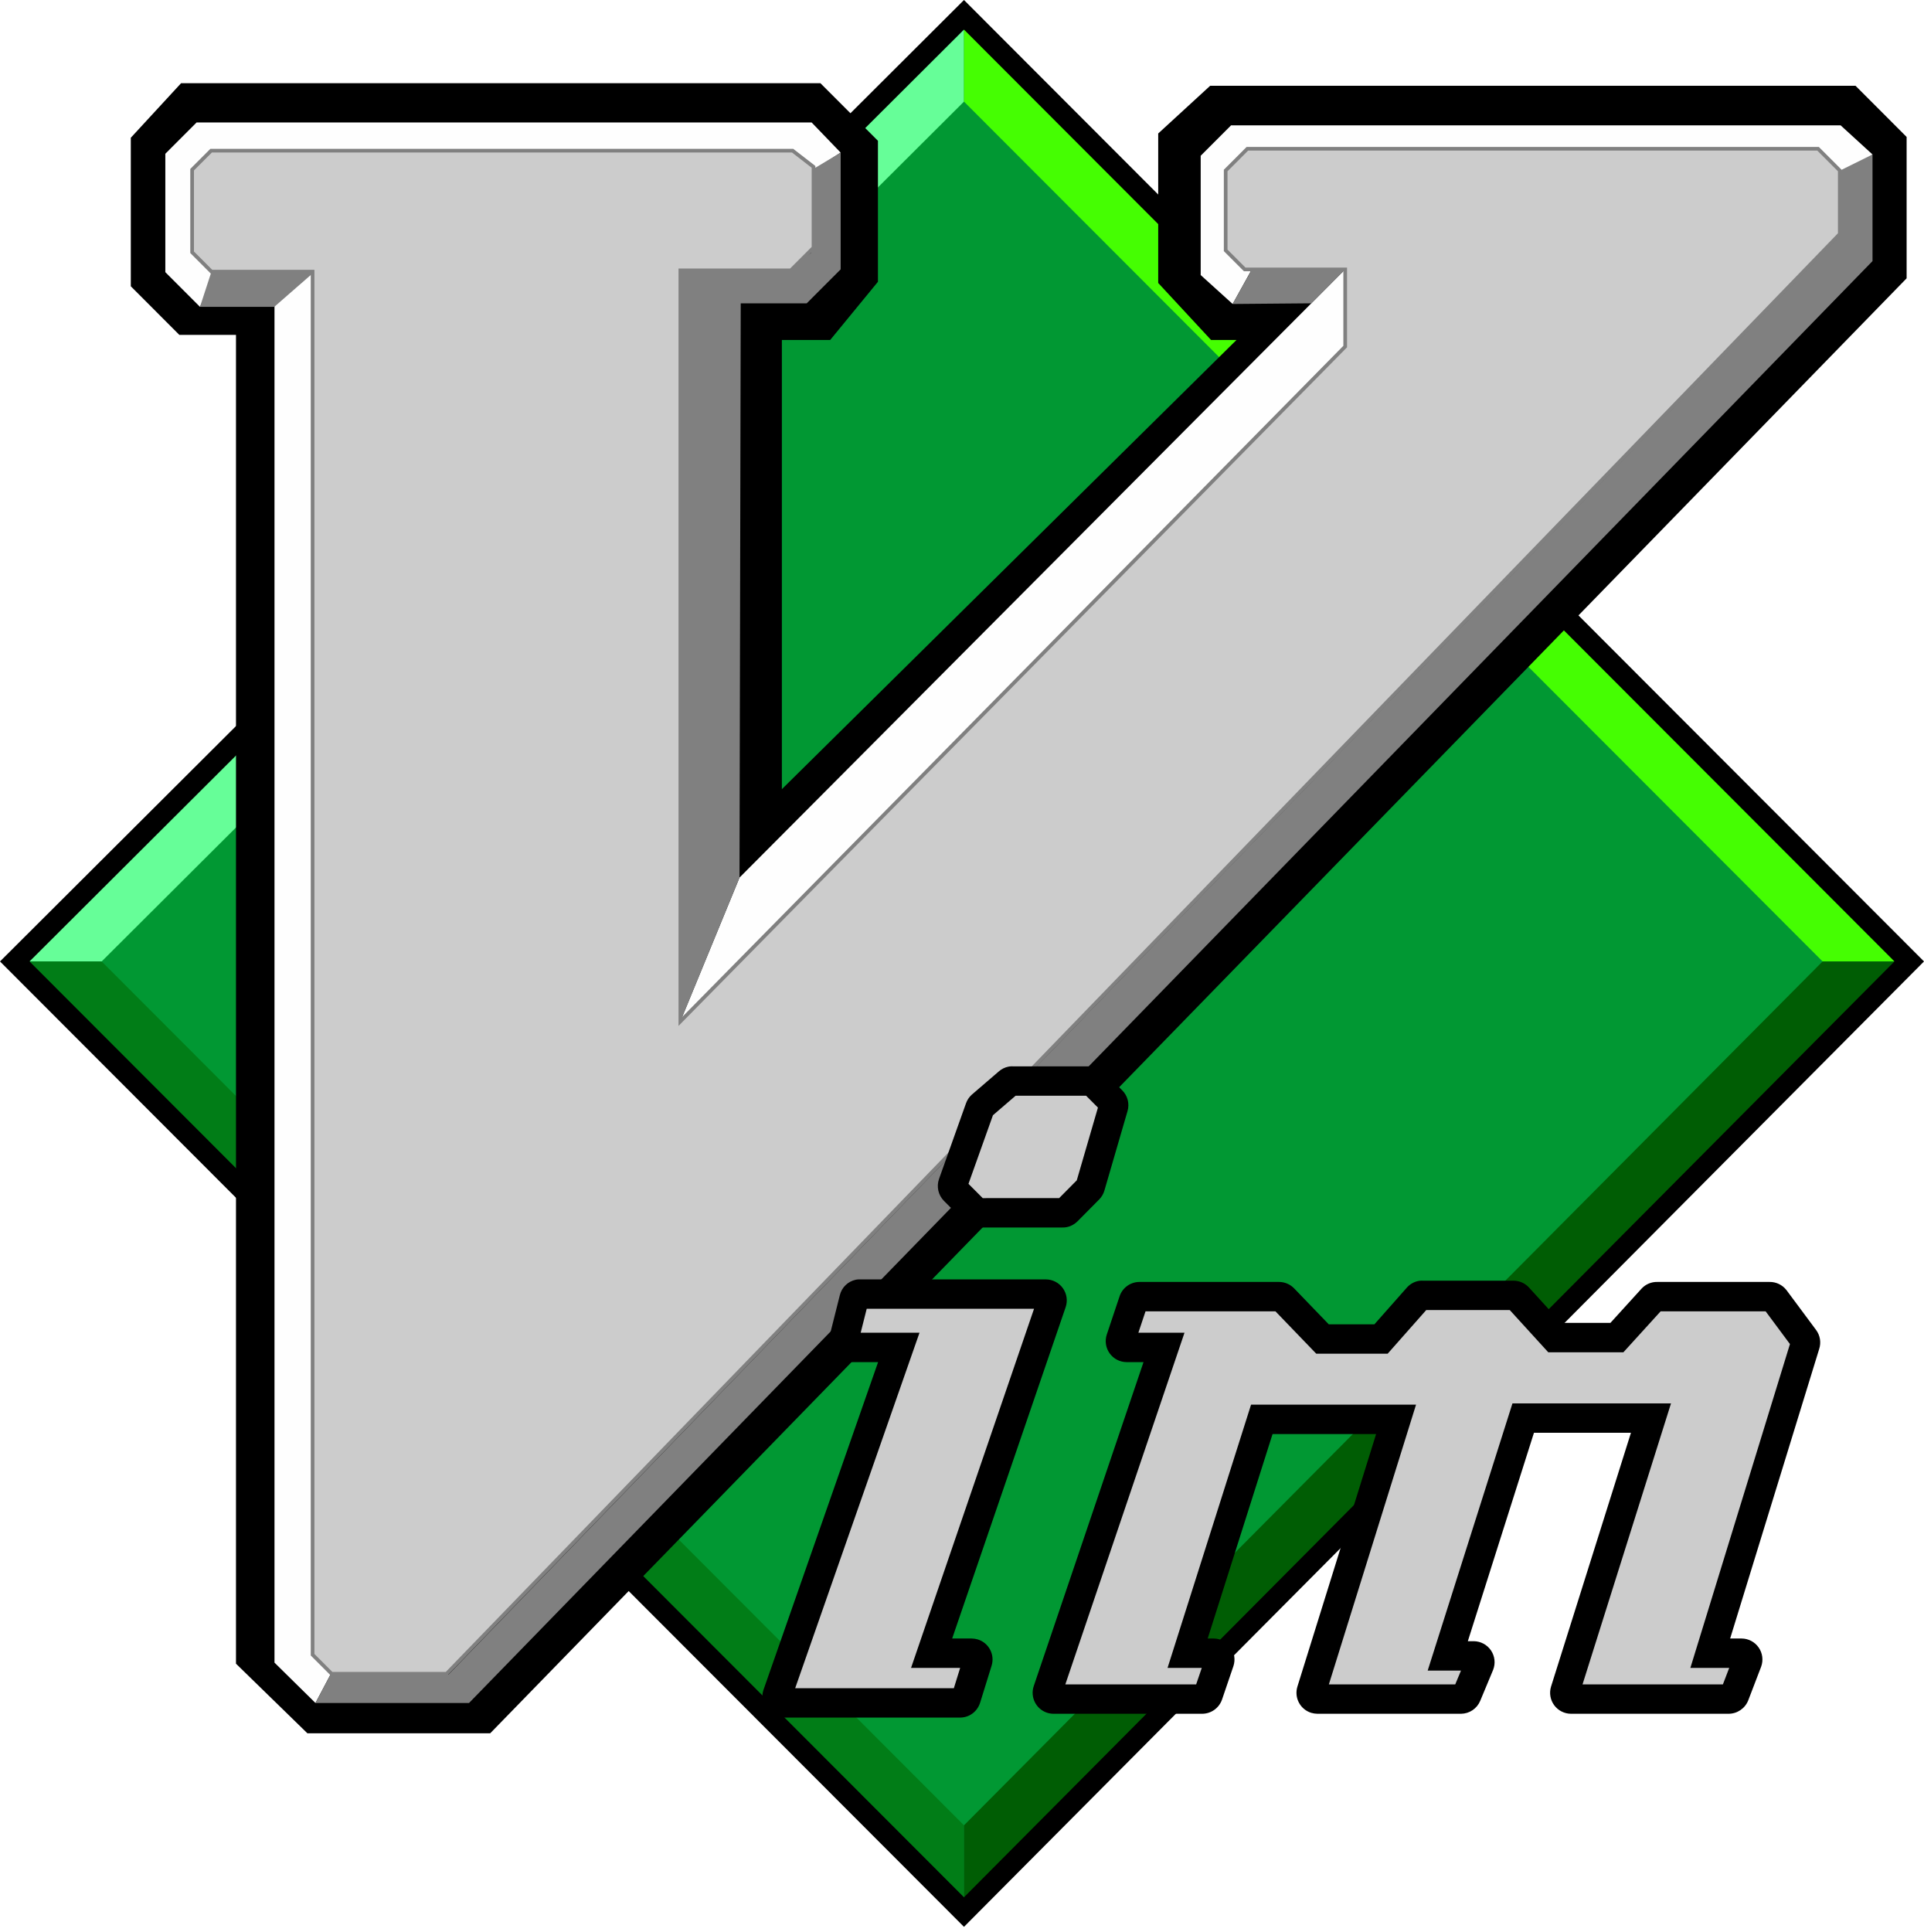
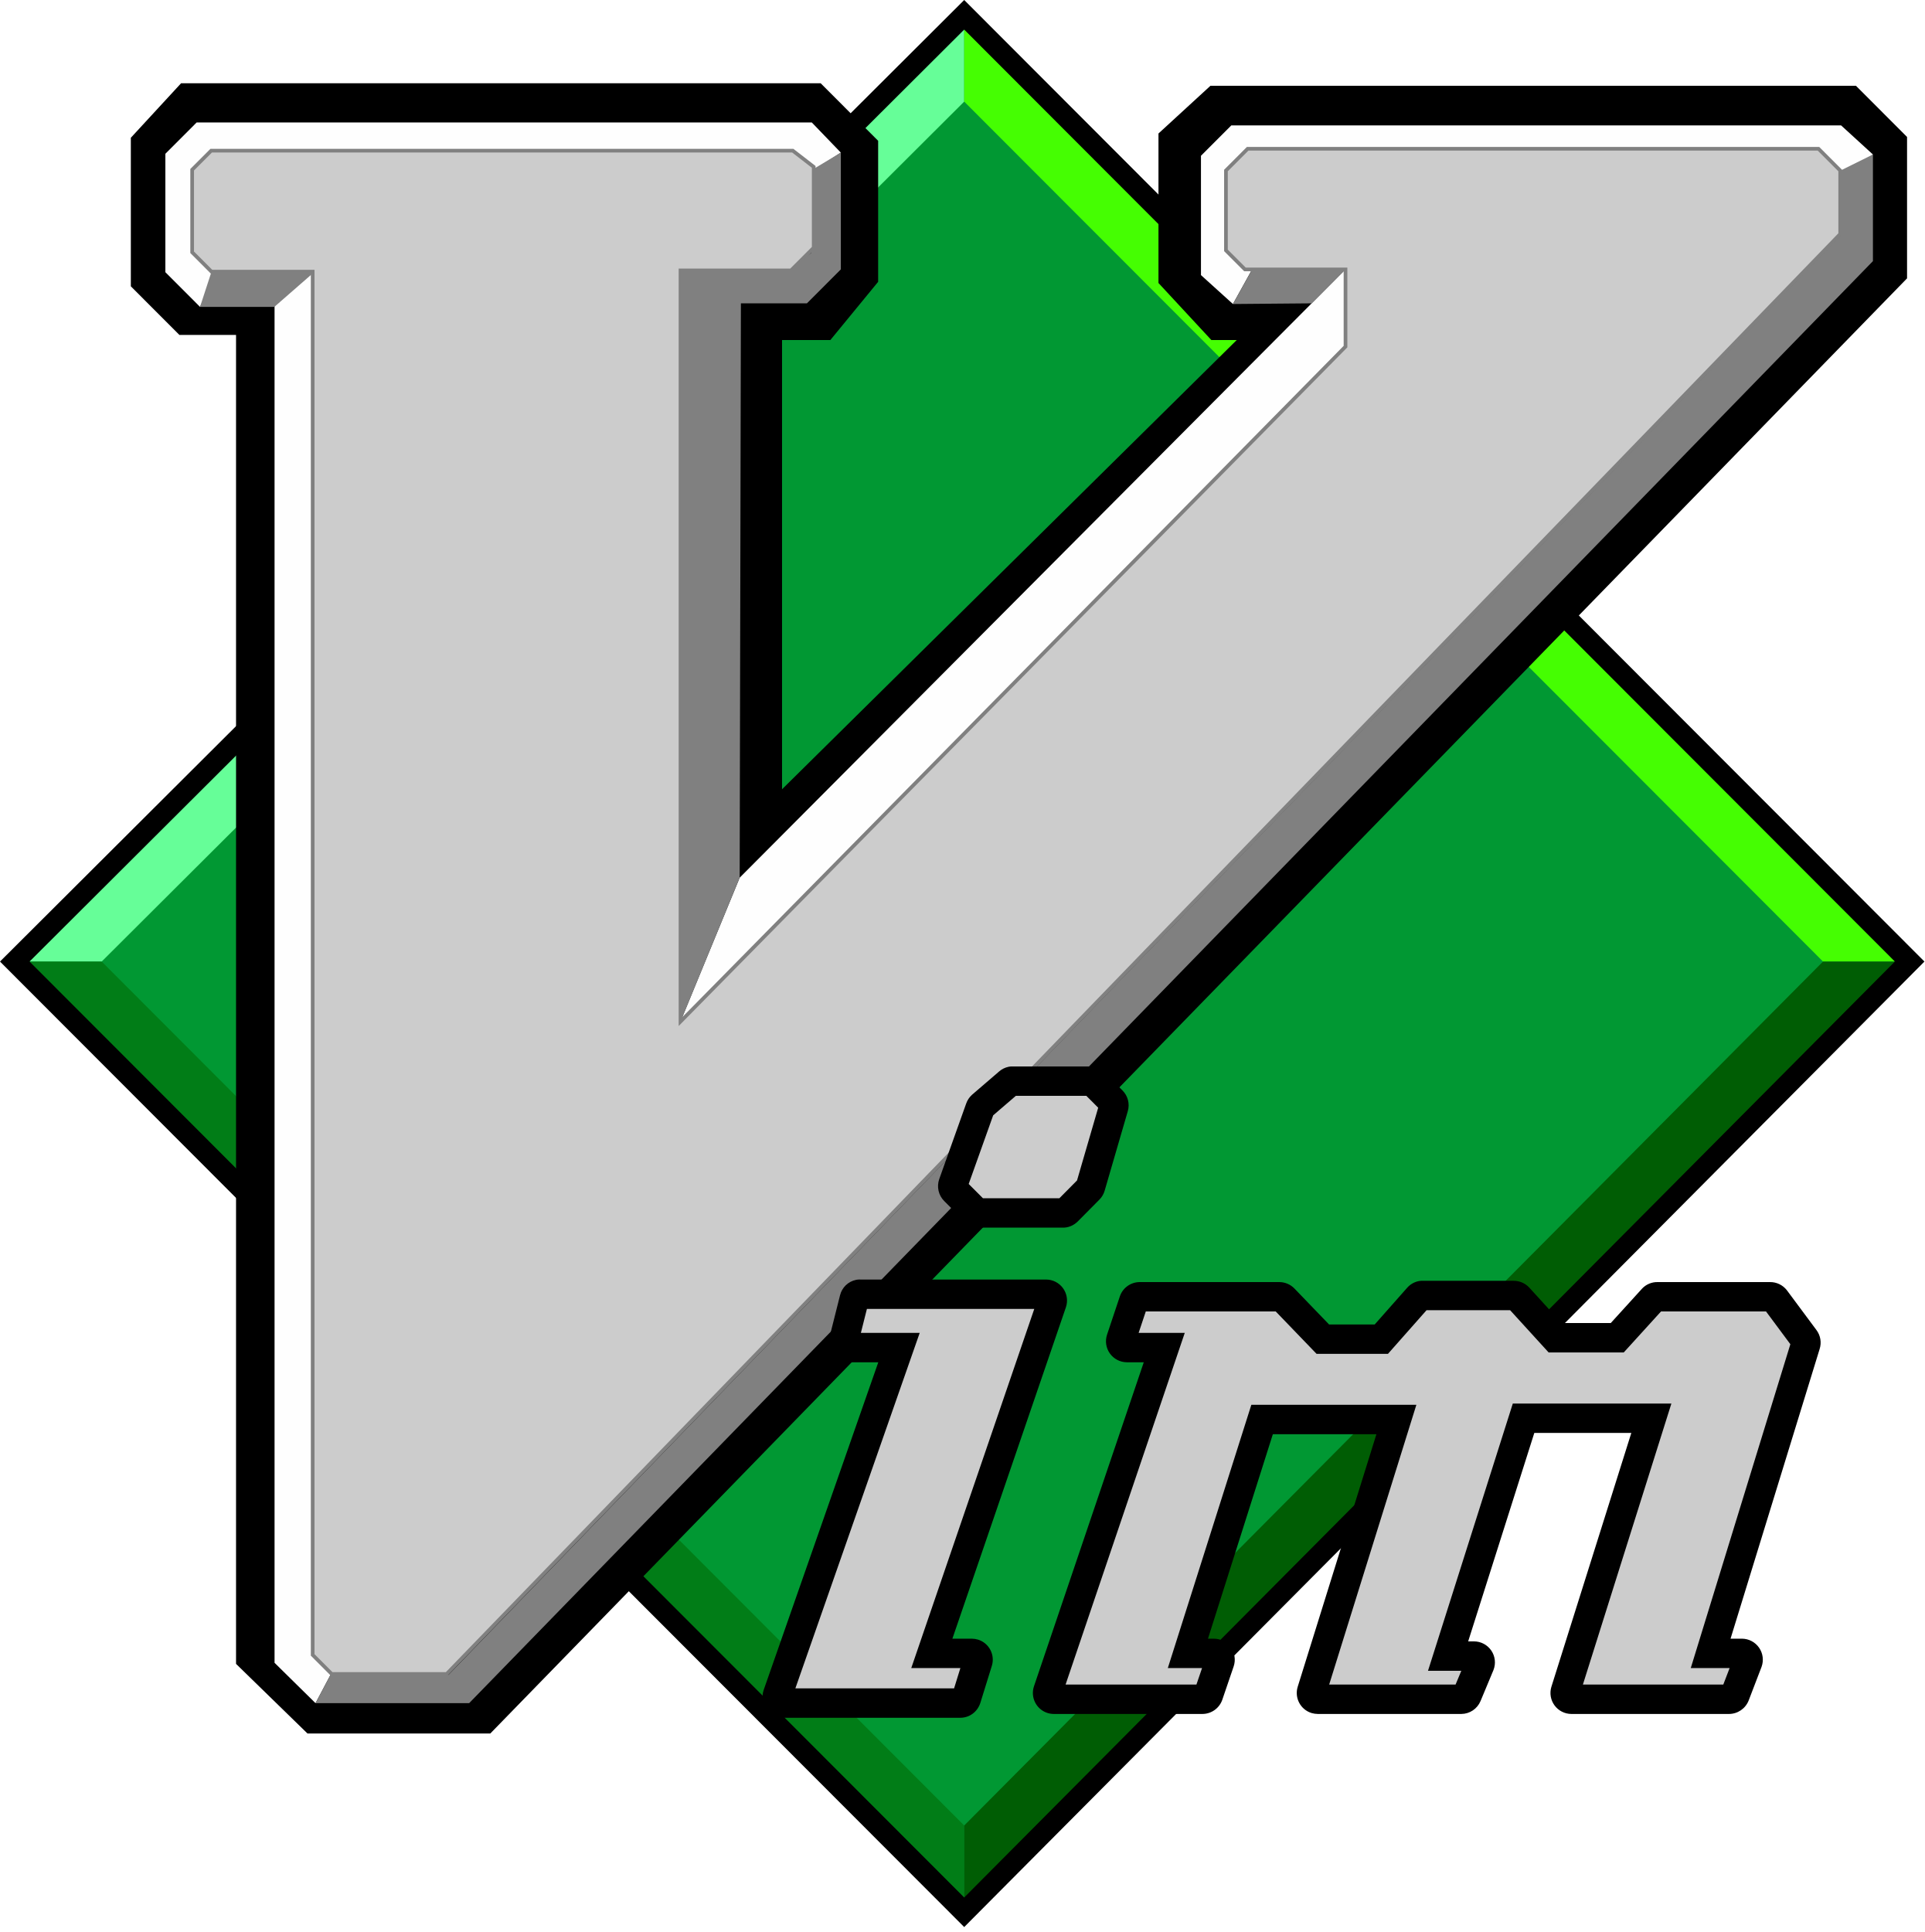
- <svg xmlns="http://www.w3.org/2000/svg" width="2490" height="2500" viewBox="0 0 256 257" preserveAspectRatio="xMinYMin meet">
+ <svg xmlns="http://www.w3.org/2000/svg" viewBox="0 0 256 257">
  <path d="M128.286 1.952L1.945 127.885 128.286 254.4l125.761-126.515L128.286 1.952" fill="#019833" />
  <path d="M128.264 13.516V2.885L2.774 127.908h10.753L128.264 13.516" fill="#66FE98" />
  <path d="M128.264 13.516V2.885l125.88 125.023h-11.636L128.264 13.516" fill="#45FE02" />
  <path d="M128.264 242.836v11.769L2.774 127.908h10.753l114.737 114.928" fill="#017D17" />
  <path d="M128.264 242.836v11.769l125.88-126.697h-11.636L128.264 242.836" fill="#005D04" />
  <path d="M65.226 230.591H40.9l-9.5-9.258V44.55h-7.54l-6.455-6.464V18.325l6.687-7.253h85.075l7.649 7.658v18.756l-6.356 7.747h-6.428v59.758l60.487-59.758h-3.377l-7.035-7.587V17.758l6.912-6.345h85.872l6.796 6.805v18.81L65.226 230.591" />
  <path d="M128.264 256.342L0 127.908 128.264 0 256 127.908 128.264 256.342zM3.929 127.908L128.264 252.41l123.805-124.502L128.264 3.935 3.929 127.908z" />
  <path d="M108.075 22.742l3.779-2.441-3.861-4.008H26.156l-4.158 4.164v15.75l4.61 4.616 2.199-4.616-2.892-2.897V22.207l2.169-1.931 77.264.095 2.727 2.371" fill="#FEFEFE" />
  <path d="M41.458 35.833v184.334l2.592 2.468-2.077 3.925-5.451-5.369V40.612l4.936-4.779" fill="#FEFEFE" />
  <path d="M28.236 35.833l-1.628 4.99h9.886l5.719-4.99H28.236" fill="gray" />
  <path d="M166.531 35.897l-3.457-2.442v-9.896l3.616-3.621h75.449l2.893 3.862 4.117-3.249-4.238-3.872h-81.114l-4.038 4.043v15.871l4.252 3.848m-65.615 76.31l-7.879 19.144 88.948-89.309-.435-10.804-80.634 80.969" fill="#FEFEFE" />
  <path d="M107.897 22.671l3.957-2.37v15.532l-4.517 4.523h-8.778l-.163 76.395-7.849 19.1V35.833h14.659l2.727-2.219-.036-10.943M244.764 22.722l4.385-2.171v14.183L62.408 226.56H41.973l1.994-3.77 15.695.001L244.791 31.379l-.027-8.657M179.03 35.782l-4.548 4.569-10.471.09 2.557-4.59 12.462-.069" fill="gray" />
  <path d="M165.973 19.79l-2.89 2.893v10.624l2.531 2.534h13.372v10.265l-88.46 89.783V35.968h14.701l3.016-3.02V22.197l-2.784-2.154H28.093l-2.531 2.535V33.56l2.573 2.577h13.457v184.002l2.531 2.534h15.292L244.794 31.131v-8.448l-2.89-2.893h-75.931" fill="#CCC" />
  <path d="M59.519 222.918H44.022l-2.674-2.678V36.381H28.034l-2.716-2.72V22.476l2.674-2.677h77.551l2.945 2.278v10.972l-3.159 3.163H90.77v99.081l87.972-89.288v-9.919h-13.229l-2.674-2.678V22.582l3.032-3.037h76.134l3.033 3.037v8.648l-.068.071L59.519 222.918zm-15.294-.489h15.087L244.55 31.033v-8.249l-2.747-2.75h-75.729l-2.747 2.75v10.422l2.388 2.391h13.516v10.609l-.07.071-88.879 90.208V35.724h14.844l2.873-2.878V22.317l-2.623-2.03H28.194l-2.388 2.392v10.78l2.431 2.434h13.599v184.144l2.389 2.392z" fill="gray" />
  <path d="M134.566 143.819a.834.834 0 0 0-.38.19l-3.585 3.083a.84.84 0 0 0-.232.359l-3.586 10.054a.835.835 0 0 0 .19.866l2.742 2.745a.835.835 0 0 0 .591.233h11.073a.83.83 0 0 0 .59-.233l2.89-2.914c.1-.1.172-.224.211-.359l3.08-10.582a.835.835 0 0 0-.211-.823l-2.384-2.387a.827.827 0 0 0-.59-.232h-10.23a.796.796 0 0 0-.169 0zm-20.29 28.343a.833.833 0 0 0-.633.613l-1.371 5.449a.833.833 0 0 0 .801 1.035h6.518l-16.157 46.19a.833.833 0 0 0 .781 1.099h23.517a.834.834 0 0 0 .802-.571l1.54-4.963a.834.834 0 0 0-.802-1.077h-5.315l15.988-46.676a.833.833 0 0 0-.781-1.099h-24.72a.943.943 0 0 0-.168 0zm74.835.169a.835.835 0 0 0-.465.275l-4.893 5.533h-7.783l-5.189-5.385a.828.828 0 0 0-.59-.254h-18.582a.832.832 0 0 0-.781.549l-1.708 5.112a.834.834 0 0 0 .78 1.098h4.978l-15.482 45.683a.835.835 0 0 0 .781 1.099h19.784a.833.833 0 0 0 .781-.549l1.518-4.457a.833.833 0 0 0-.78-1.098h-3.459l9.871-31.111h17.865l-11.263 36.138a.832.832 0 0 0 .801 1.077h19.088a.834.834 0 0 0 .76-.507l1.708-4.098a.832.832 0 0 0-.759-1.14h-3.459l10.04-31.639h17l-11.432 36.307a.833.833 0 0 0 .802 1.077h20.965a.835.835 0 0 0 .781-.528l1.708-4.457a.833.833 0 0 0-.78-1.119h-4.156l12.635-41.079a.836.836 0 0 0-.127-.761l-3.923-5.28a.832.832 0 0 0-.675-.317h-14.996a.829.829 0 0 0-.612.254l-4.725 5.195h-8.268l-4.893-5.364a.83.83 0 0 0-.612-.254h-12.086a.943.943 0 0 0-.168 0z" fill="#CCC" />
  <path d="M128.359 162.524c.523.504 1.207.78 1.901.78l.046-.001h11.039c.742.023 1.444-.263 2.013-.81l2.883-2.909c.334-.334.579-.751.706-1.195l3.079-10.58a2.785 2.785 0 0 0-.705-2.752l-2.409-2.413a2.713 2.713 0 0 0-1.947-.78h-10.16a2.756 2.756 0 0 0-.436.01l-.205.032c-.47.099-.909.318-1.252.62l-3.586 3.084-.041.037c-.349.318-.612.72-.764 1.167l-3.578 10.031a2.81 2.81 0 0 0 .647 2.907l2.769 2.772zm16.154-16.751l1.575 1.577-2.816 9.676-2.346 2.368-10.168.001-1.897-1.9 3.257-9.13 3.014-2.592h9.381zM241.638 176.931l-3.923-5.28-.035-.045a2.792 2.792 0 0 0-2.225-1.06h-14.948a2.763 2.763 0 0 0-2.049.848l-4.184 4.601h-6.541l-4.312-4.727-.04-.043a2.818 2.818 0 0 0-2.016-.848h-12.016a2.759 2.759 0 0 0-.436.01l-.202.031a2.78 2.78 0 0 0-1.529.893l-4.31 4.874h-6.071l-4.615-4.79a2.81 2.81 0 0 0-1.995-.849h-18.588a2.796 2.796 0 0 0-2.612 1.837l-1.724 5.155a2.792 2.792 0 0 0 2.633 3.675h2.252l-14.61 43.11a2.794 2.794 0 0 0 1.757 3.528c.277.092.565.141.878.144h19.79a2.807 2.807 0 0 0 2.625-1.873l1.522-4.466a2.793 2.793 0 0 0-2.634-3.674h-.789l8.631-27.201H183.1l-10.476 33.611a2.791 2.791 0 0 0 1.847 3.48 3.1 3.1 0 0 0 .824.123H194.4a2.79 2.79 0 0 0 2.547-1.709l1.722-4.13a2.79 2.79 0 0 0-2.577-3.815h-.788l8.799-27.729h12.905l-10.637 33.782a2.792 2.792 0 0 0 2.657 3.601H229.995a2.817 2.817 0 0 0 2.619-1.783l1.719-4.485a2.791 2.791 0 0 0-2.616-3.745h-1.51l11.847-38.518a2.788 2.788 0 0 0-.416-2.533zm-16.723 44.96h5.169l-.842 2.195h-18.676l11.772-37.383h-21.096l-11.28 35.548h4.432l-.765 1.835h-16.815l11.599-37.214h-21.952l-11.111 35.019h4.554l-.748 2.195H141.75l15.854-46.782h-6.137l.952-2.849h17.287l5.433 5.639h9.495l5.135-5.808 11.114-.001 5.124 5.619h9.996l4.955-5.449h13.97l3.236 4.356-13.249 43.08zM130.096 218.105a3.01 3.01 0 0 0-.824-.123h-2.58l15.106-44.099a2.792 2.792 0 0 0-2.634-3.675h-24.65a2.771 2.771 0 0 0-.437.01l-.213.034a2.769 2.769 0 0 0-2.117 2.046l-1.372 5.454a2.794 2.794 0 0 0 2.034 3.38c.212.052.431.08.664.081h3.763l-15.255 43.615a2.792 2.792 0 0 0 2.634 3.674h23.53c1.204 0 2.263-.763 2.656-1.946l1.542-4.971a2.791 2.791 0 0 0-1.847-3.48zm-24.292 6.488l16.541-47.289h-7.826l.802-3.187h22.264l-16.364 47.774h6.534l-.838 2.702h-21.113z" />
</svg>
